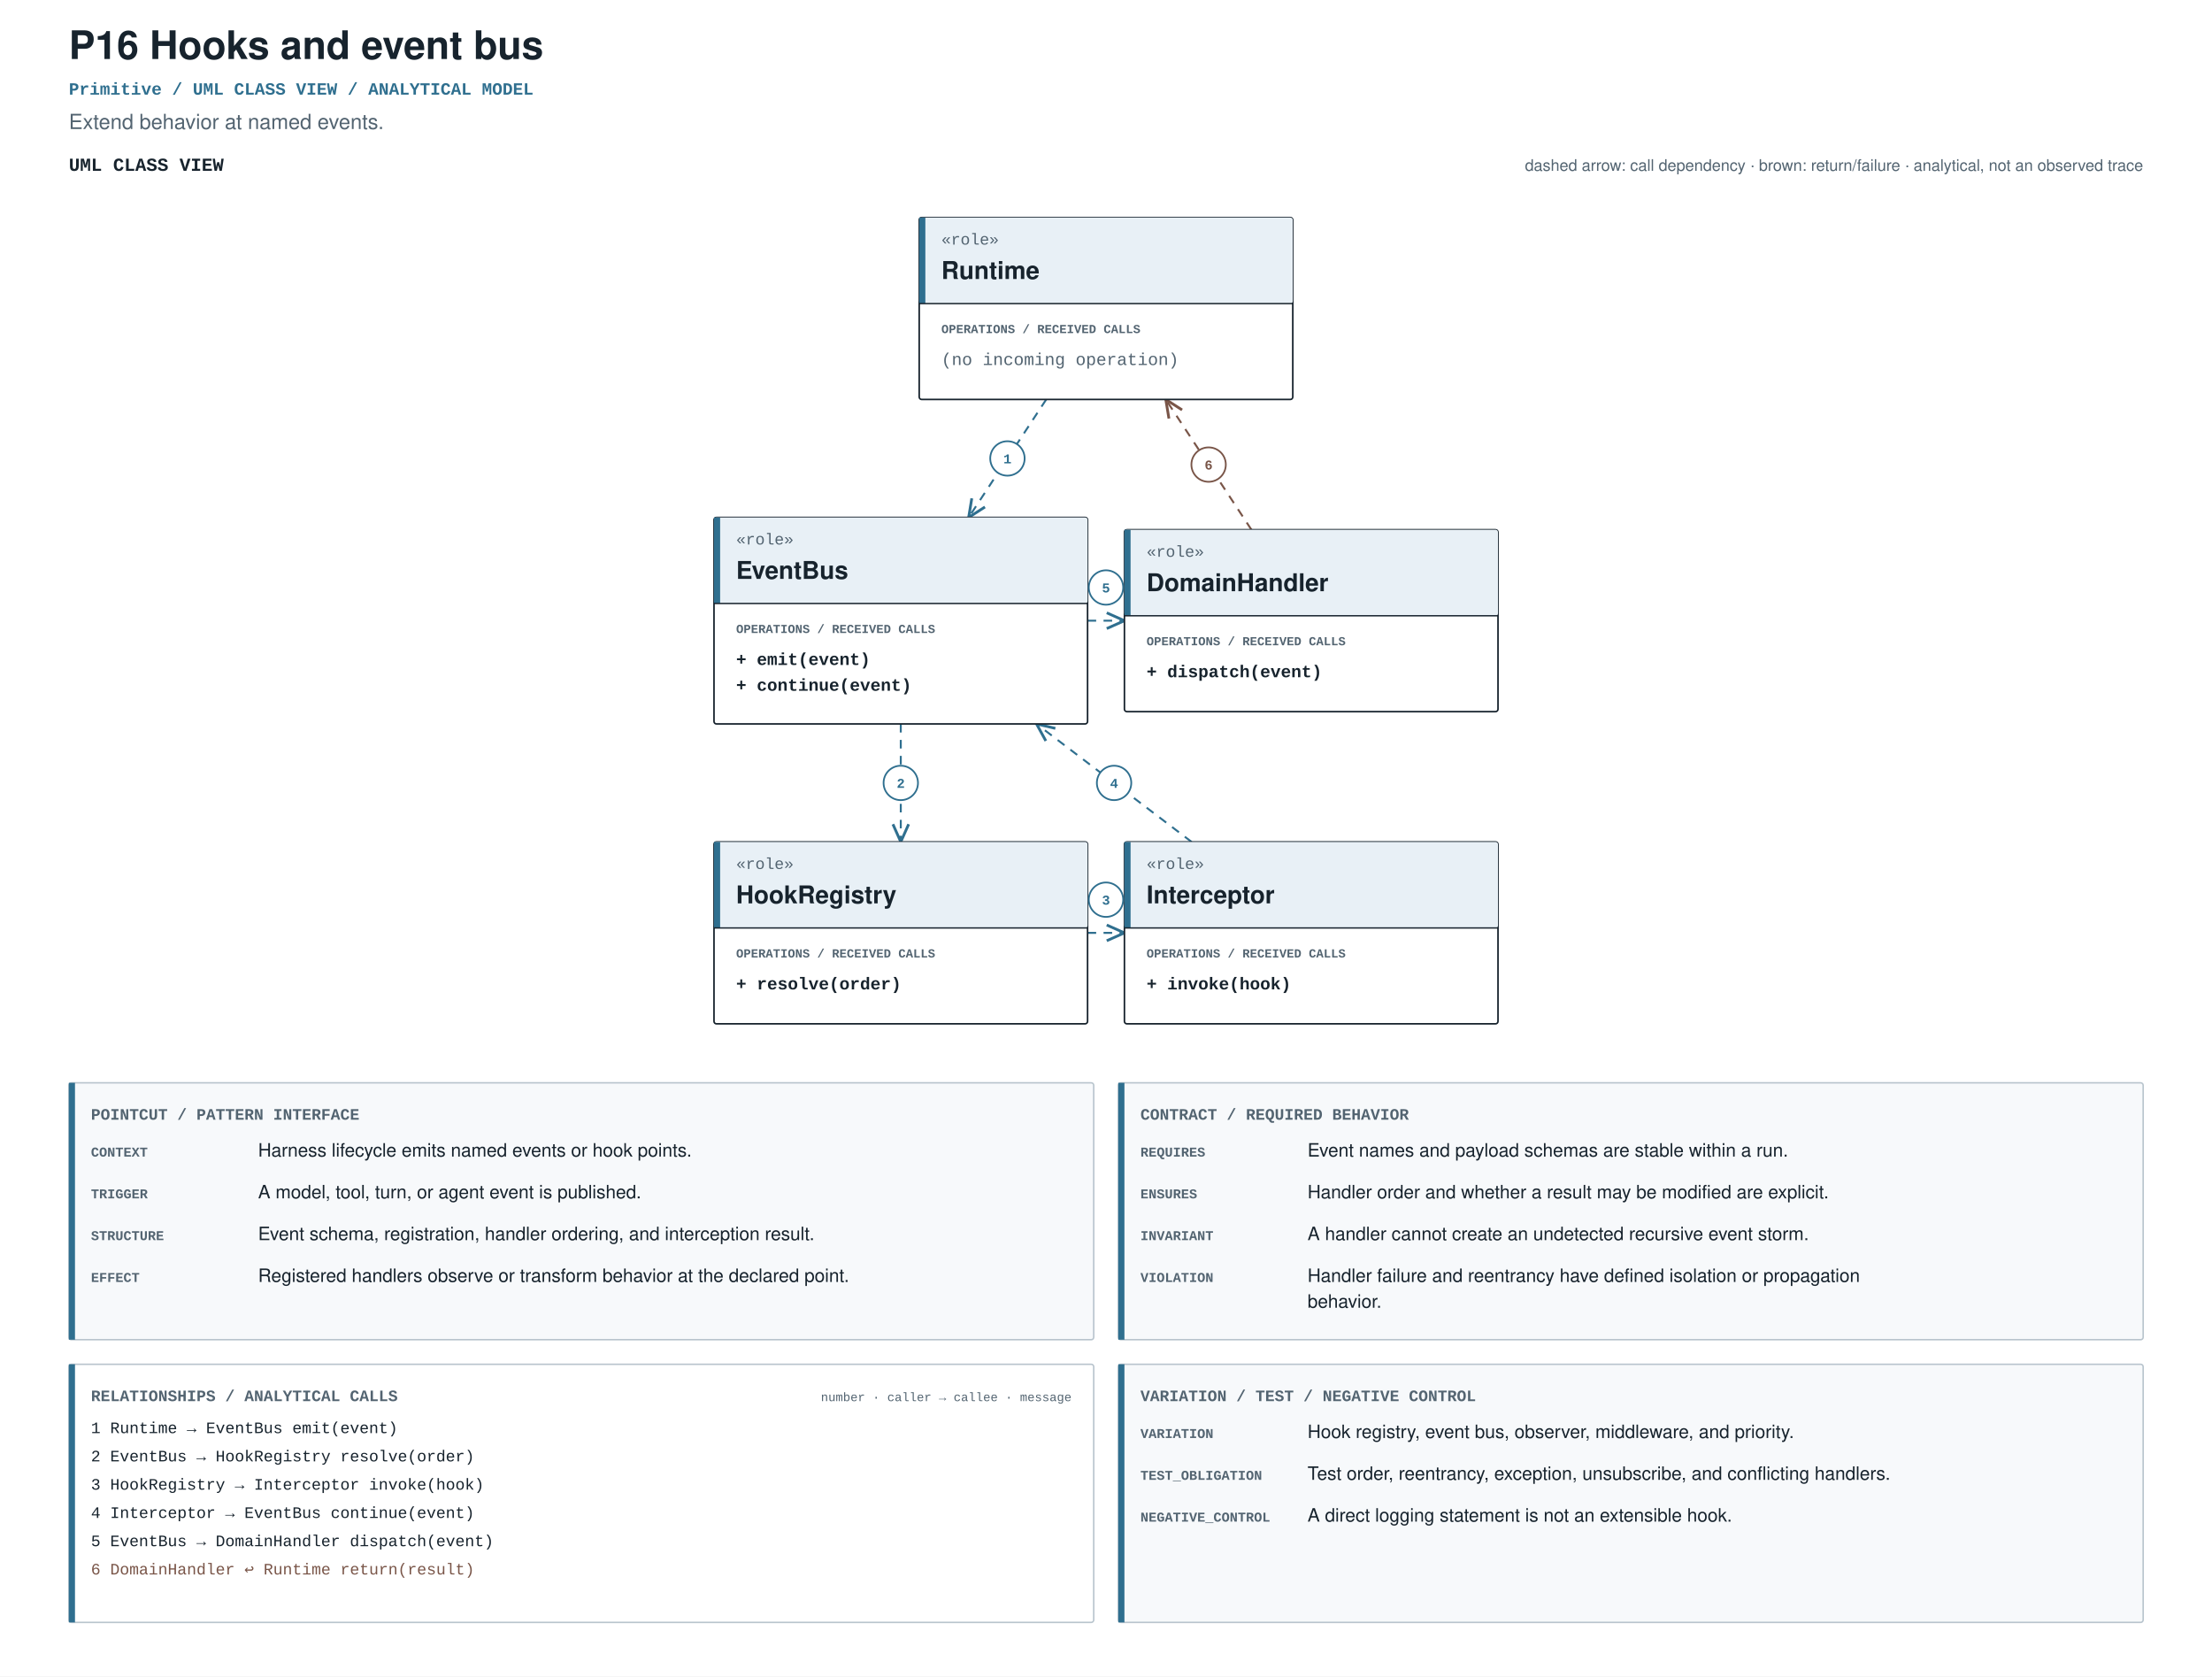
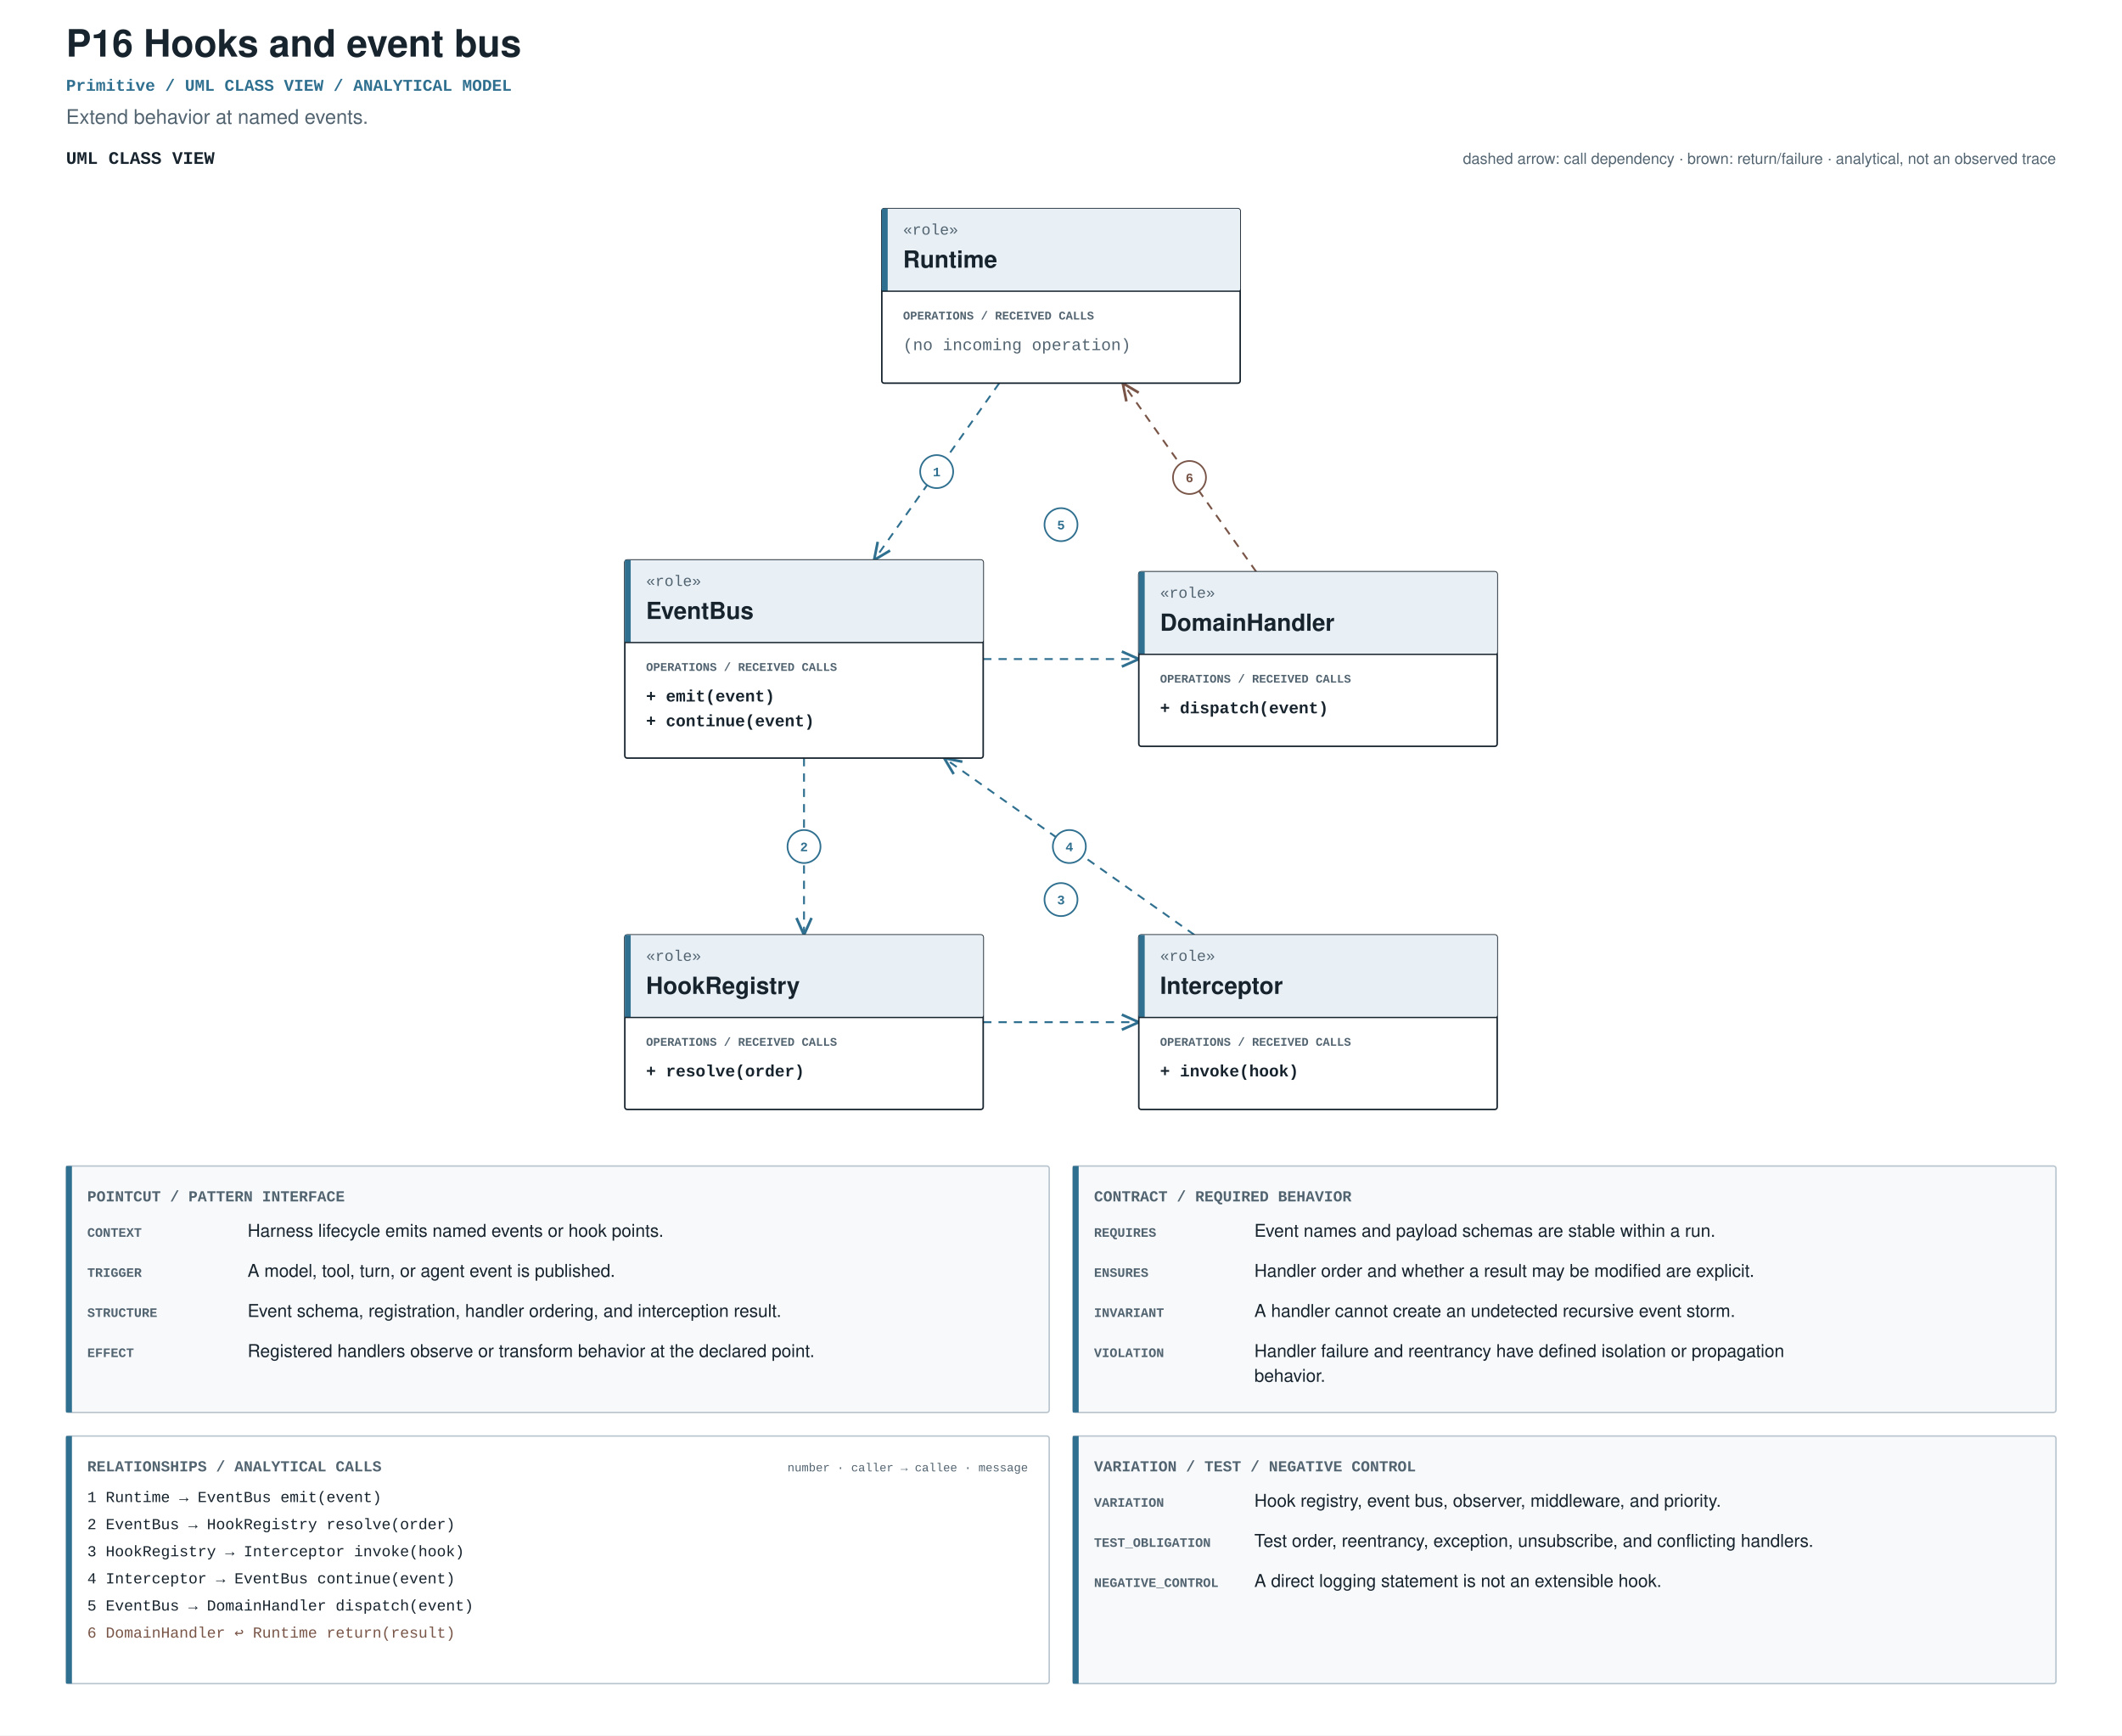
- <svg xmlns="http://www.w3.org/2000/svg" viewBox="0 0 1800 1364" width="183mm" height="138.67mm" role="img" data-diagram-type="uml-class" data-pattern-id="P16" aria-labelledby="title-P16 desc-P16">
+ <svg xmlns="http://www.w3.org/2000/svg" viewBox="0 0 1800 1472" width="183mm" height="149.65mm" role="img" data-diagram-type="uml-class" data-pattern-id="P16" aria-labelledby="title-P16 desc-P16">
  <defs>
    <marker id="umlOpenAccent" markerWidth="12" markerHeight="10" refX="10" refY="5" orient="auto" markerUnits="strokeWidth">
      <path d="M1,1 L10,5 L1,9" fill="none" stroke="#2F6F8F" stroke-width="1.4" />
    </marker>
    <marker id="umlOpenReturn" markerWidth="12" markerHeight="10" refX="10" refY="5" orient="auto" markerUnits="strokeWidth">
      <path d="M1,1 L10,5 L1,9" fill="none" stroke="#795548" stroke-width="1.4" />
    </marker>
  </defs>
-   <rect x="0" y="0" width="1800" height="1364" rx="0" fill="#FFFFFF" stroke="none" stroke-width="1.2" />
+   <rect x="0" y="0" width="1800" height="1472" rx="0" fill="#FFFFFF" stroke="none" stroke-width="1.2" />
  <text x="56" y="48" font-family="Helvetica Neue, Helvetica, Arial, sans-serif" font-size="32" font-weight="700" fill="#17232D" text-anchor="start">P16  Hooks and event bus</text>
  <text x="56" y="77" font-family="Menlo, Monaco, Courier New, monospace" font-size="14" font-weight="700" fill="#2F6F8F" text-anchor="start">Primitive / UML CLASS VIEW / ANALYTICAL MODEL</text>
  <text font-family="Helvetica Neue, Helvetica, Arial, sans-serif" font-size="17" font-weight="400" fill="#536471" text-anchor="start">
    <tspan x="56" y="105">Extend behavior at named events.</tspan>
  </text>
  <text x="56" y="139" font-family="Menlo, Monaco, Courier New, monospace" font-size="15" font-weight="700" fill="#17232D" text-anchor="start">UML CLASS VIEW</text>
  <text x="1744" y="139" font-family="Helvetica Neue, Helvetica, Arial, sans-serif" font-size="13" font-weight="400" fill="#536471" text-anchor="end">dashed arrow: call dependency · brown: return/failure · analytical, not an observed trace</text>
  <g class="dependency forward" data-source="Runtime" data-target="EventBus" data-numbers="1" data-messages="emit(event)">
-     <path d="M 851.35 325 Q 819.79 373 788.23 421" fill="none" stroke="#2F6F8F" stroke-width="1.6" stroke-dasharray="7 6" marker-end="url(#umlOpenAccent)" />
+     <path d="M 847.62 325 Q 794.54 400 741.45 475" fill="none" stroke="#2F6F8F" stroke-width="1.6" stroke-dasharray="7 6" marker-end="url(#umlOpenAccent)" />
  </g>
  <g class="dependency forward" data-source="EventBus" data-target="HookRegistry" data-numbers="2" data-messages="resolve(order)">
-     <path d="M 733 589 Q 733 637 733 685" fill="none" stroke="#2F6F8F" stroke-width="1.6" stroke-dasharray="7 6" marker-end="url(#umlOpenAccent)" />
+     <path d="M 682 643 Q 682 718 682 793" fill="none" stroke="#2F6F8F" stroke-width="1.6" stroke-dasharray="7 6" marker-end="url(#umlOpenAccent)" />
  </g>
  <g class="dependency forward" data-source="HookRegistry" data-target="Interceptor" data-numbers="3" data-messages="invoke(hook)">
-     <path d="M 885 759 Q 900 759 915 759" fill="none" stroke="#2F6F8F" stroke-width="1.6" stroke-dasharray="7 6" marker-end="url(#umlOpenAccent)" />
+     <path d="M 834 867 Q 900 867 966 867" fill="none" stroke="#2F6F8F" stroke-width="1.6" stroke-dasharray="7 6" marker-end="url(#umlOpenAccent)" />
  </g>
  <g class="dependency forward" data-source="Interceptor" data-target="EventBus" data-numbers="4" data-messages="continue(event)">
-     <path d="M 969.69 685 Q 906.57 637 843.46 589" fill="none" stroke="#2F6F8F" stroke-width="1.6" stroke-dasharray="7 6" marker-end="url(#umlOpenAccent)" />
+     <path d="M 1013.25 793 Q 907.08 718 800.91 643" fill="none" stroke="#2F6F8F" stroke-width="1.6" stroke-dasharray="7 6" marker-end="url(#umlOpenAccent)" />
  </g>
  <g class="dependency forward" data-source="EventBus" data-target="DomainHandler" data-numbers="5" data-messages="dispatch(event)">
-     <path d="M 885 505 Q 900 505 915 505" fill="none" stroke="#2F6F8F" stroke-width="1.6" stroke-dasharray="7 6" marker-end="url(#umlOpenAccent)" />
+     <path d="M 834 559 Q 900 559 966 559" fill="none" stroke="#2F6F8F" stroke-width="1.6" stroke-dasharray="7 6" marker-end="url(#umlOpenAccent)" />
  </g>
  <g class="dependency return-or-failure" data-source="DomainHandler" data-target="Runtime" data-numbers="6" data-messages="return(result)">
-     <path d="M 1018.35 431 Q 983.5 378 948.65 325" fill="none" stroke="#795548" stroke-width="1.6" stroke-dasharray="7 6" marker-end="url(#umlOpenReturn)" />
+     <path d="M 1065.62 485 Q 1009 405 952.38 325" fill="none" stroke="#795548" stroke-width="1.6" stroke-dasharray="7 6" marker-end="url(#umlOpenReturn)" />
  </g>
  <g class="class-node" data-participant="Runtime" data-role="Runtime" data-layer="0">
    <rect x="748" y="177" width="304" height="148" rx="2" fill="#FFFFFF" stroke="#17232D" stroke-width="1.3" class="class-box" />
    <rect x="748" y="177" width="304" height="70" rx="2" fill="#E8F0F6" stroke="none" stroke-width="1.2" class="class-header" />
    <rect x="748" y="177" width="5" height="70" rx="0" fill="#2F6F8F" stroke="none" stroke-width="1.2" class="class-accent" />
    <text x="766" y="199" font-family="Menlo, Monaco, Courier New, monospace" font-size="13" font-weight="400" fill="#536471" text-anchor="start" class="class-stereotype">«role»</text>
    <text x="766" y="227" font-family="Helvetica Neue, Helvetica, Arial, sans-serif" font-size="20" font-weight="700" fill="#17232D" text-anchor="start" class="class-name">Runtime</text>
    <line x1="748" y1="247" x2="1052" y2="247" stroke="#17232D" stroke-width="1.1" />
    <text x="766" y="271" font-family="Menlo, Monaco, Courier New, monospace" font-size="10" font-weight="700" fill="#536471" text-anchor="start" class="class-compartment-label">OPERATIONS / RECEIVED CALLS</text>
    <text x="766" y="297" font-family="Menlo, Monaco, Courier New, monospace" font-size="14" font-weight="400" fill="#536471" text-anchor="start" class="class-operation">(no incoming operation)</text>
  </g>
  <g class="class-node" data-participant="EventBus" data-role="EventBus" data-layer="1">
-     <rect x="581" y="421" width="304" height="168" rx="2" fill="#FFFFFF" stroke="#17232D" stroke-width="1.3" class="class-box" />
-     <rect x="581" y="421" width="304" height="70" rx="2" fill="#E8F0F6" stroke="none" stroke-width="1.2" class="class-header" />
-     <rect x="581" y="421" width="5" height="70" rx="0" fill="#2F6F8F" stroke="none" stroke-width="1.2" class="class-accent" />
-     <text x="599" y="443" font-family="Menlo, Monaco, Courier New, monospace" font-size="13" font-weight="400" fill="#536471" text-anchor="start" class="class-stereotype">«role»</text>
-     <text x="599" y="471" font-family="Helvetica Neue, Helvetica, Arial, sans-serif" font-size="20" font-weight="700" fill="#17232D" text-anchor="start" class="class-name">EventBus</text>
-     <line x1="581" y1="491" x2="885" y2="491" stroke="#17232D" stroke-width="1.1" />
-     <text x="599" y="515" font-family="Menlo, Monaco, Courier New, monospace" font-size="10" font-weight="700" fill="#536471" text-anchor="start" class="class-compartment-label">OPERATIONS / RECEIVED CALLS</text>
-     <text x="599" y="541" font-family="Menlo, Monaco, Courier New, monospace" font-size="14" font-weight="600" fill="#17232D" text-anchor="start" class="class-operation">+ emit(event)</text>
-     <text x="599" y="562" font-family="Menlo, Monaco, Courier New, monospace" font-size="14" font-weight="600" fill="#17232D" text-anchor="start" class="class-operation">+ continue(event)</text>
+     <rect x="530" y="475" width="304" height="168" rx="2" fill="#FFFFFF" stroke="#17232D" stroke-width="1.3" class="class-box" />
+     <rect x="530" y="475" width="304" height="70" rx="2" fill="#E8F0F6" stroke="none" stroke-width="1.2" class="class-header" />
+     <rect x="530" y="475" width="5" height="70" rx="0" fill="#2F6F8F" stroke="none" stroke-width="1.2" class="class-accent" />
+     <text x="548" y="497" font-family="Menlo, Monaco, Courier New, monospace" font-size="13" font-weight="400" fill="#536471" text-anchor="start" class="class-stereotype">«role»</text>
+     <text x="548" y="525" font-family="Helvetica Neue, Helvetica, Arial, sans-serif" font-size="20" font-weight="700" fill="#17232D" text-anchor="start" class="class-name">EventBus</text>
+     <line x1="530" y1="545" x2="834" y2="545" stroke="#17232D" stroke-width="1.1" />
+     <text x="548" y="569" font-family="Menlo, Monaco, Courier New, monospace" font-size="10" font-weight="700" fill="#536471" text-anchor="start" class="class-compartment-label">OPERATIONS / RECEIVED CALLS</text>
+     <text x="548" y="595" font-family="Menlo, Monaco, Courier New, monospace" font-size="14" font-weight="600" fill="#17232D" text-anchor="start" class="class-operation">+ emit(event)</text>
+     <text x="548" y="616" font-family="Menlo, Monaco, Courier New, monospace" font-size="14" font-weight="600" fill="#17232D" text-anchor="start" class="class-operation">+ continue(event)</text>
  </g>
  <g class="class-node" data-participant="HookRegistry" data-role="HookRegistry" data-layer="2">
-     <rect x="581" y="685" width="304" height="148" rx="2" fill="#FFFFFF" stroke="#17232D" stroke-width="1.3" class="class-box" />
-     <rect x="581" y="685" width="304" height="70" rx="2" fill="#E8F0F6" stroke="none" stroke-width="1.2" class="class-header" />
-     <rect x="581" y="685" width="5" height="70" rx="0" fill="#2F6F8F" stroke="none" stroke-width="1.2" class="class-accent" />
-     <text x="599" y="707" font-family="Menlo, Monaco, Courier New, monospace" font-size="13" font-weight="400" fill="#536471" text-anchor="start" class="class-stereotype">«role»</text>
-     <text x="599" y="735" font-family="Helvetica Neue, Helvetica, Arial, sans-serif" font-size="20" font-weight="700" fill="#17232D" text-anchor="start" class="class-name">HookRegistry</text>
-     <line x1="581" y1="755" x2="885" y2="755" stroke="#17232D" stroke-width="1.1" />
-     <text x="599" y="779" font-family="Menlo, Monaco, Courier New, monospace" font-size="10" font-weight="700" fill="#536471" text-anchor="start" class="class-compartment-label">OPERATIONS / RECEIVED CALLS</text>
-     <text x="599" y="805" font-family="Menlo, Monaco, Courier New, monospace" font-size="14" font-weight="600" fill="#17232D" text-anchor="start" class="class-operation">+ resolve(order)</text>
+     <rect x="530" y="793" width="304" height="148" rx="2" fill="#FFFFFF" stroke="#17232D" stroke-width="1.3" class="class-box" />
+     <rect x="530" y="793" width="304" height="70" rx="2" fill="#E8F0F6" stroke="none" stroke-width="1.2" class="class-header" />
+     <rect x="530" y="793" width="5" height="70" rx="0" fill="#2F6F8F" stroke="none" stroke-width="1.2" class="class-accent" />
+     <text x="548" y="815" font-family="Menlo, Monaco, Courier New, monospace" font-size="13" font-weight="400" fill="#536471" text-anchor="start" class="class-stereotype">«role»</text>
+     <text x="548" y="843" font-family="Helvetica Neue, Helvetica, Arial, sans-serif" font-size="20" font-weight="700" fill="#17232D" text-anchor="start" class="class-name">HookRegistry</text>
+     <line x1="530" y1="863" x2="834" y2="863" stroke="#17232D" stroke-width="1.1" />
+     <text x="548" y="887" font-family="Menlo, Monaco, Courier New, monospace" font-size="10" font-weight="700" fill="#536471" text-anchor="start" class="class-compartment-label">OPERATIONS / RECEIVED CALLS</text>
+     <text x="548" y="913" font-family="Menlo, Monaco, Courier New, monospace" font-size="14" font-weight="600" fill="#17232D" text-anchor="start" class="class-operation">+ resolve(order)</text>
  </g>
  <g class="class-node" data-participant="Interceptor" data-role="Interceptor" data-layer="2">
-     <rect x="915" y="685" width="304" height="148" rx="2" fill="#FFFFFF" stroke="#17232D" stroke-width="1.3" class="class-box" />
-     <rect x="915" y="685" width="304" height="70" rx="2" fill="#E8F0F6" stroke="none" stroke-width="1.2" class="class-header" />
-     <rect x="915" y="685" width="5" height="70" rx="0" fill="#2F6F8F" stroke="none" stroke-width="1.2" class="class-accent" />
-     <text x="933" y="707" font-family="Menlo, Monaco, Courier New, monospace" font-size="13" font-weight="400" fill="#536471" text-anchor="start" class="class-stereotype">«role»</text>
-     <text x="933" y="735" font-family="Helvetica Neue, Helvetica, Arial, sans-serif" font-size="20" font-weight="700" fill="#17232D" text-anchor="start" class="class-name">Interceptor</text>
-     <line x1="915" y1="755" x2="1219" y2="755" stroke="#17232D" stroke-width="1.1" />
-     <text x="933" y="779" font-family="Menlo, Monaco, Courier New, monospace" font-size="10" font-weight="700" fill="#536471" text-anchor="start" class="class-compartment-label">OPERATIONS / RECEIVED CALLS</text>
-     <text x="933" y="805" font-family="Menlo, Monaco, Courier New, monospace" font-size="14" font-weight="600" fill="#17232D" text-anchor="start" class="class-operation">+ invoke(hook)</text>
+     <rect x="966" y="793" width="304" height="148" rx="2" fill="#FFFFFF" stroke="#17232D" stroke-width="1.3" class="class-box" />
+     <rect x="966" y="793" width="304" height="70" rx="2" fill="#E8F0F6" stroke="none" stroke-width="1.2" class="class-header" />
+     <rect x="966" y="793" width="5" height="70" rx="0" fill="#2F6F8F" stroke="none" stroke-width="1.2" class="class-accent" />
+     <text x="984" y="815" font-family="Menlo, Monaco, Courier New, monospace" font-size="13" font-weight="400" fill="#536471" text-anchor="start" class="class-stereotype">«role»</text>
+     <text x="984" y="843" font-family="Helvetica Neue, Helvetica, Arial, sans-serif" font-size="20" font-weight="700" fill="#17232D" text-anchor="start" class="class-name">Interceptor</text>
+     <line x1="966" y1="863" x2="1270" y2="863" stroke="#17232D" stroke-width="1.1" />
+     <text x="984" y="887" font-family="Menlo, Monaco, Courier New, monospace" font-size="10" font-weight="700" fill="#536471" text-anchor="start" class="class-compartment-label">OPERATIONS / RECEIVED CALLS</text>
+     <text x="984" y="913" font-family="Menlo, Monaco, Courier New, monospace" font-size="14" font-weight="600" fill="#17232D" text-anchor="start" class="class-operation">+ invoke(hook)</text>
  </g>
  <g class="class-node" data-participant="DomainHandler" data-role="DomainHandler" data-layer="1">
-     <rect x="915" y="431" width="304" height="148" rx="2" fill="#FFFFFF" stroke="#17232D" stroke-width="1.3" class="class-box" />
-     <rect x="915" y="431" width="304" height="70" rx="2" fill="#E8F0F6" stroke="none" stroke-width="1.2" class="class-header" />
-     <rect x="915" y="431" width="5" height="70" rx="0" fill="#2F6F8F" stroke="none" stroke-width="1.2" class="class-accent" />
-     <text x="933" y="453" font-family="Menlo, Monaco, Courier New, monospace" font-size="13" font-weight="400" fill="#536471" text-anchor="start" class="class-stereotype">«role»</text>
-     <text x="933" y="481" font-family="Helvetica Neue, Helvetica, Arial, sans-serif" font-size="20" font-weight="700" fill="#17232D" text-anchor="start" class="class-name">DomainHandler</text>
-     <line x1="915" y1="501" x2="1219" y2="501" stroke="#17232D" stroke-width="1.1" />
-     <text x="933" y="525" font-family="Menlo, Monaco, Courier New, monospace" font-size="10" font-weight="700" fill="#536471" text-anchor="start" class="class-compartment-label">OPERATIONS / RECEIVED CALLS</text>
-     <text x="933" y="551" font-family="Menlo, Monaco, Courier New, monospace" font-size="14" font-weight="600" fill="#17232D" text-anchor="start" class="class-operation">+ dispatch(event)</text>
+     <rect x="966" y="485" width="304" height="148" rx="2" fill="#FFFFFF" stroke="#17232D" stroke-width="1.3" class="class-box" />
+     <rect x="966" y="485" width="304" height="70" rx="2" fill="#E8F0F6" stroke="none" stroke-width="1.2" class="class-header" />
+     <rect x="966" y="485" width="5" height="70" rx="0" fill="#2F6F8F" stroke="none" stroke-width="1.2" class="class-accent" />
+     <text x="984" y="507" font-family="Menlo, Monaco, Courier New, monospace" font-size="13" font-weight="400" fill="#536471" text-anchor="start" class="class-stereotype">«role»</text>
+     <text x="984" y="535" font-family="Helvetica Neue, Helvetica, Arial, sans-serif" font-size="20" font-weight="700" fill="#17232D" text-anchor="start" class="class-name">DomainHandler</text>
+     <line x1="966" y1="555" x2="1270" y2="555" stroke="#17232D" stroke-width="1.1" />
+     <text x="984" y="579" font-family="Menlo, Monaco, Courier New, monospace" font-size="10" font-weight="700" fill="#536471" text-anchor="start" class="class-compartment-label">OPERATIONS / RECEIVED CALLS</text>
+     <text x="984" y="605" font-family="Menlo, Monaco, Courier New, monospace" font-size="14" font-weight="600" fill="#17232D" text-anchor="start" class="class-operation">+ dispatch(event)</text>
  </g>
  <g class="dependency-badge">
-     <circle cx="819.79" cy="373" r="14" fill="#FFFFFF" stroke="#2F6F8F" stroke-width="1.4" />
-     <text x="819.79" y="377" font-family="Menlo, Monaco, Courier New, monospace" font-size="11" font-weight="700" fill="#2F6F8F" text-anchor="middle">1</text>
+     <circle cx="794.54" cy="400" r="14" fill="#FFFFFF" stroke="#2F6F8F" stroke-width="1.4" />
+     <text x="794.54" y="404" font-family="Menlo, Monaco, Courier New, monospace" font-size="11" font-weight="700" fill="#2F6F8F" text-anchor="middle">1</text>
  </g>
  <g class="dependency-badge">
-     <circle cx="733" cy="637" r="14" fill="#FFFFFF" stroke="#2F6F8F" stroke-width="1.4" />
-     <text x="733" y="641" font-family="Menlo, Monaco, Courier New, monospace" font-size="11" font-weight="700" fill="#2F6F8F" text-anchor="middle">2</text>
+     <circle cx="682" cy="718" r="14" fill="#FFFFFF" stroke="#2F6F8F" stroke-width="1.4" />
+     <text x="682" y="722" font-family="Menlo, Monaco, Courier New, monospace" font-size="11" font-weight="700" fill="#2F6F8F" text-anchor="middle">2</text>
  </g>
  <g class="dependency-badge">
-     <circle cx="900" cy="732" r="14" fill="#FFFFFF" stroke="#2F6F8F" stroke-width="1.4" />
-     <text x="900" y="736" font-family="Menlo, Monaco, Courier New, monospace" font-size="11" font-weight="700" fill="#2F6F8F" text-anchor="middle">3</text>
+     <circle cx="900" cy="763" r="14" fill="#FFFFFF" stroke="#2F6F8F" stroke-width="1.4" />
+     <text x="900" y="767" font-family="Menlo, Monaco, Courier New, monospace" font-size="11" font-weight="700" fill="#2F6F8F" text-anchor="middle">3</text>
  </g>
  <g class="dependency-badge">
-     <circle cx="906.57" cy="637" r="14" fill="#FFFFFF" stroke="#2F6F8F" stroke-width="1.4" />
-     <text x="906.57" y="641" font-family="Menlo, Monaco, Courier New, monospace" font-size="11" font-weight="700" fill="#2F6F8F" text-anchor="middle">4</text>
+     <circle cx="907.08" cy="718" r="14" fill="#FFFFFF" stroke="#2F6F8F" stroke-width="1.4" />
+     <text x="907.08" y="722" font-family="Menlo, Monaco, Courier New, monospace" font-size="11" font-weight="700" fill="#2F6F8F" text-anchor="middle">4</text>
  </g>
  <g class="dependency-badge">
-     <circle cx="900" cy="478" r="14" fill="#FFFFFF" stroke="#2F6F8F" stroke-width="1.4" />
-     <text x="900" y="482" font-family="Menlo, Monaco, Courier New, monospace" font-size="11" font-weight="700" fill="#2F6F8F" text-anchor="middle">5</text>
+     <circle cx="900" cy="445" r="14" fill="#FFFFFF" stroke="#2F6F8F" stroke-width="1.4" />
+     <text x="900" y="449" font-family="Menlo, Monaco, Courier New, monospace" font-size="11" font-weight="700" fill="#2F6F8F" text-anchor="middle">5</text>
  </g>
  <g class="dependency-badge">
-     <circle cx="983.5" cy="378" r="14" fill="#FFFFFF" stroke="#795548" stroke-width="1.4" />
-     <text x="983.5" y="382" font-family="Menlo, Monaco, Courier New, monospace" font-size="11" font-weight="700" fill="#795548" text-anchor="middle">6</text>
+     <circle cx="1009" cy="405" r="14" fill="#FFFFFF" stroke="#795548" stroke-width="1.4" />
+     <text x="1009" y="409" font-family="Menlo, Monaco, Courier New, monospace" font-size="11" font-weight="700" fill="#795548" text-anchor="middle">6</text>
  </g>
-   <rect x="56" y="881" width="834" height="209" rx="2" fill="#F7F9FB" stroke="#B8C4CD" stroke-width="1.2" />
-   <rect x="56" y="881" width="5" height="209" rx="0" fill="#2F6F8F" stroke="none" stroke-width="1.2" />
-   <text x="74" y="911" font-family="Menlo, Monaco, Courier New, monospace" font-size="13" font-weight="700" fill="#536471" text-anchor="start">POINTCUT / PATTERN INTERFACE</text>
-   <text x="74" y="941" font-family="Menlo, Monaco, Courier New, monospace" font-size="11" font-weight="700" fill="#536471" text-anchor="start">CONTEXT</text>
+   <rect x="56" y="989" width="834" height="209" rx="2" fill="#F7F9FB" stroke="#B8C4CD" stroke-width="1.2" />
+   <rect x="56" y="989" width="5" height="209" rx="0" fill="#2F6F8F" stroke="none" stroke-width="1.2" />
+   <text x="74" y="1019" font-family="Menlo, Monaco, Courier New, monospace" font-size="13" font-weight="700" fill="#536471" text-anchor="start">POINTCUT / PATTERN INTERFACE</text>
+   <text x="74" y="1049" font-family="Menlo, Monaco, Courier New, monospace" font-size="11" font-weight="700" fill="#536471" text-anchor="start">CONTEXT</text>
  <text font-family="Helvetica Neue, Helvetica, Arial, sans-serif" font-size="15" font-weight="400" fill="#17232D" text-anchor="start">
-     <tspan x="210" y="941">Harness lifecycle emits named events or hook points.</tspan>
+     <tspan x="210" y="1049">Harness lifecycle emits named events or hook points.</tspan>
  </text>
-   <text x="74" y="975" font-family="Menlo, Monaco, Courier New, monospace" font-size="11" font-weight="700" fill="#536471" text-anchor="start">TRIGGER</text>
+   <text x="74" y="1083" font-family="Menlo, Monaco, Courier New, monospace" font-size="11" font-weight="700" fill="#536471" text-anchor="start">TRIGGER</text>
  <text font-family="Helvetica Neue, Helvetica, Arial, sans-serif" font-size="15" font-weight="400" fill="#17232D" text-anchor="start">
-     <tspan x="210" y="975">A model, tool, turn, or agent event is published.</tspan>
+     <tspan x="210" y="1083">A model, tool, turn, or agent event is published.</tspan>
  </text>
-   <text x="74" y="1009" font-family="Menlo, Monaco, Courier New, monospace" font-size="11" font-weight="700" fill="#536471" text-anchor="start">STRUCTURE</text>
+   <text x="74" y="1117" font-family="Menlo, Monaco, Courier New, monospace" font-size="11" font-weight="700" fill="#536471" text-anchor="start">STRUCTURE</text>
  <text font-family="Helvetica Neue, Helvetica, Arial, sans-serif" font-size="15" font-weight="400" fill="#17232D" text-anchor="start">
-     <tspan x="210" y="1009">Event schema, registration, handler ordering, and interception result.</tspan>
+     <tspan x="210" y="1117">Event schema, registration, handler ordering, and interception result.</tspan>
  </text>
-   <text x="74" y="1043" font-family="Menlo, Monaco, Courier New, monospace" font-size="11" font-weight="700" fill="#536471" text-anchor="start">EFFECT</text>
+   <text x="74" y="1151" font-family="Menlo, Monaco, Courier New, monospace" font-size="11" font-weight="700" fill="#536471" text-anchor="start">EFFECT</text>
  <text font-family="Helvetica Neue, Helvetica, Arial, sans-serif" font-size="15" font-weight="400" fill="#17232D" text-anchor="start">
-     <tspan x="210" y="1043">Registered handlers observe or transform behavior at the declared point.</tspan>
+     <tspan x="210" y="1151">Registered handlers observe or transform behavior at the declared point.</tspan>
  </text>
-   <rect x="910" y="881" width="834" height="209" rx="2" fill="#F7F9FB" stroke="#B8C4CD" stroke-width="1.2" />
-   <rect x="910" y="881" width="5" height="209" rx="0" fill="#2F6F8F" stroke="none" stroke-width="1.2" />
-   <text x="928" y="911" font-family="Menlo, Monaco, Courier New, monospace" font-size="13" font-weight="700" fill="#536471" text-anchor="start">CONTRACT / REQUIRED BEHAVIOR</text>
-   <text x="928" y="941" font-family="Menlo, Monaco, Courier New, monospace" font-size="11" font-weight="700" fill="#536471" text-anchor="start">REQUIRES</text>
+   <rect x="910" y="989" width="834" height="209" rx="2" fill="#F7F9FB" stroke="#B8C4CD" stroke-width="1.2" />
+   <rect x="910" y="989" width="5" height="209" rx="0" fill="#2F6F8F" stroke="none" stroke-width="1.2" />
+   <text x="928" y="1019" font-family="Menlo, Monaco, Courier New, monospace" font-size="13" font-weight="700" fill="#536471" text-anchor="start">CONTRACT / REQUIRED BEHAVIOR</text>
+   <text x="928" y="1049" font-family="Menlo, Monaco, Courier New, monospace" font-size="11" font-weight="700" fill="#536471" text-anchor="start">REQUIRES</text>
  <text font-family="Helvetica Neue, Helvetica, Arial, sans-serif" font-size="15" font-weight="400" fill="#17232D" text-anchor="start">
-     <tspan x="1064" y="941">Event names and payload schemas are stable within a run.</tspan>
+     <tspan x="1064" y="1049">Event names and payload schemas are stable within a run.</tspan>
  </text>
-   <text x="928" y="975" font-family="Menlo, Monaco, Courier New, monospace" font-size="11" font-weight="700" fill="#536471" text-anchor="start">ENSURES</text>
+   <text x="928" y="1083" font-family="Menlo, Monaco, Courier New, monospace" font-size="11" font-weight="700" fill="#536471" text-anchor="start">ENSURES</text>
  <text font-family="Helvetica Neue, Helvetica, Arial, sans-serif" font-size="15" font-weight="400" fill="#17232D" text-anchor="start">
-     <tspan x="1064" y="975">Handler order and whether a result may be modified are explicit.</tspan>
+     <tspan x="1064" y="1083">Handler order and whether a result may be modified are explicit.</tspan>
  </text>
-   <text x="928" y="1009" font-family="Menlo, Monaco, Courier New, monospace" font-size="11" font-weight="700" fill="#536471" text-anchor="start">INVARIANT</text>
+   <text x="928" y="1117" font-family="Menlo, Monaco, Courier New, monospace" font-size="11" font-weight="700" fill="#536471" text-anchor="start">INVARIANT</text>
  <text font-family="Helvetica Neue, Helvetica, Arial, sans-serif" font-size="15" font-weight="400" fill="#17232D" text-anchor="start">
-     <tspan x="1064" y="1009">A handler cannot create an undetected recursive event storm.</tspan>
+     <tspan x="1064" y="1117">A handler cannot create an undetected recursive event storm.</tspan>
  </text>
-   <text x="928" y="1043" font-family="Menlo, Monaco, Courier New, monospace" font-size="11" font-weight="700" fill="#536471" text-anchor="start">VIOLATION</text>
+   <text x="928" y="1151" font-family="Menlo, Monaco, Courier New, monospace" font-size="11" font-weight="700" fill="#536471" text-anchor="start">VIOLATION</text>
  <text font-family="Helvetica Neue, Helvetica, Arial, sans-serif" font-size="15" font-weight="400" fill="#17232D" text-anchor="start">
-     <tspan x="1064" y="1043">Handler failure and reentrancy have defined isolation or propagation</tspan>
-     <tspan x="1064" y="1064">behavior.</tspan>
+     <tspan x="1064" y="1151">Handler failure and reentrancy have defined isolation or propagation</tspan>
+     <tspan x="1064" y="1172">behavior.</tspan>
  </text>
-   <rect x="56" y="1110" width="834" height="210" rx="2" fill="#FFFFFF" stroke="#B8C4CD" stroke-width="1.2" />
-   <rect x="56" y="1110" width="5" height="210" rx="0" fill="#2F6F8F" stroke="none" stroke-width="1.2" />
-   <text x="74" y="1140" font-family="Menlo, Monaco, Courier New, monospace" font-size="13" font-weight="700" fill="#536471" text-anchor="start">RELATIONSHIPS / ANALYTICAL CALLS</text>
-   <text x="872" y="1140" font-family="Menlo, Monaco, Courier New, monospace" font-size="10" font-weight="400" fill="#536471" text-anchor="end">number · caller → callee · message</text>
+   <rect x="56" y="1218" width="834" height="210" rx="2" fill="#FFFFFF" stroke="#B8C4CD" stroke-width="1.2" />
+   <rect x="56" y="1218" width="5" height="210" rx="0" fill="#2F6F8F" stroke="none" stroke-width="1.2" />
+   <text x="74" y="1248" font-family="Menlo, Monaco, Courier New, monospace" font-size="13" font-weight="700" fill="#536471" text-anchor="start">RELATIONSHIPS / ANALYTICAL CALLS</text>
+   <text x="872" y="1248" font-family="Menlo, Monaco, Courier New, monospace" font-size="10" font-weight="400" fill="#536471" text-anchor="end">number · caller → callee · message</text>
  <text font-family="Menlo, Monaco, Courier New, monospace" font-size="13" font-weight="400" fill="#17232D" text-anchor="start">
-     <tspan x="74" y="1166">1 Runtime → EventBus emit(event)</tspan>
+     <tspan x="74" y="1274">1 Runtime → EventBus emit(event)</tspan>
  </text>
  <text font-family="Menlo, Monaco, Courier New, monospace" font-size="13" font-weight="400" fill="#17232D" text-anchor="start">
-     <tspan x="74" y="1189">2 EventBus → HookRegistry resolve(order)</tspan>
+     <tspan x="74" y="1297">2 EventBus → HookRegistry resolve(order)</tspan>
  </text>
  <text font-family="Menlo, Monaco, Courier New, monospace" font-size="13" font-weight="400" fill="#17232D" text-anchor="start">
-     <tspan x="74" y="1212">3 HookRegistry → Interceptor invoke(hook)</tspan>
+     <tspan x="74" y="1320">3 HookRegistry → Interceptor invoke(hook)</tspan>
  </text>
  <text font-family="Menlo, Monaco, Courier New, monospace" font-size="13" font-weight="400" fill="#17232D" text-anchor="start">
-     <tspan x="74" y="1235">4 Interceptor → EventBus continue(event)</tspan>
+     <tspan x="74" y="1343">4 Interceptor → EventBus continue(event)</tspan>
  </text>
  <text font-family="Menlo, Monaco, Courier New, monospace" font-size="13" font-weight="400" fill="#17232D" text-anchor="start">
-     <tspan x="74" y="1258">5 EventBus → DomainHandler dispatch(event)</tspan>
+     <tspan x="74" y="1366">5 EventBus → DomainHandler dispatch(event)</tspan>
  </text>
  <text font-family="Menlo, Monaco, Courier New, monospace" font-size="13" font-weight="400" fill="#795548" text-anchor="start">
-     <tspan x="74" y="1281">6 DomainHandler ↩ Runtime return(result)</tspan>
+     <tspan x="74" y="1389">6 DomainHandler ↩ Runtime return(result)</tspan>
  </text>
-   <rect x="910" y="1110" width="834" height="210" rx="2" fill="#F7F9FB" stroke="#B8C4CD" stroke-width="1.2" />
-   <rect x="910" y="1110" width="5" height="210" rx="0" fill="#2F6F8F" stroke="none" stroke-width="1.2" />
-   <text x="928" y="1140" font-family="Menlo, Monaco, Courier New, monospace" font-size="13" font-weight="700" fill="#536471" text-anchor="start">VARIATION / TEST / NEGATIVE CONTROL</text>
-   <text x="928" y="1170" font-family="Menlo, Monaco, Courier New, monospace" font-size="11" font-weight="700" fill="#536471" text-anchor="start">VARIATION</text>
+   <rect x="910" y="1218" width="834" height="210" rx="2" fill="#F7F9FB" stroke="#B8C4CD" stroke-width="1.2" />
+   <rect x="910" y="1218" width="5" height="210" rx="0" fill="#2F6F8F" stroke="none" stroke-width="1.2" />
+   <text x="928" y="1248" font-family="Menlo, Monaco, Courier New, monospace" font-size="13" font-weight="700" fill="#536471" text-anchor="start">VARIATION / TEST / NEGATIVE CONTROL</text>
+   <text x="928" y="1278" font-family="Menlo, Monaco, Courier New, monospace" font-size="11" font-weight="700" fill="#536471" text-anchor="start">VARIATION</text>
  <text font-family="Helvetica Neue, Helvetica, Arial, sans-serif" font-size="15" font-weight="400" fill="#17232D" text-anchor="start">
-     <tspan x="1064" y="1170">Hook registry, event bus, observer, middleware, and priority.</tspan>
+     <tspan x="1064" y="1278">Hook registry, event bus, observer, middleware, and priority.</tspan>
  </text>
-   <text x="928" y="1204" font-family="Menlo, Monaco, Courier New, monospace" font-size="11" font-weight="700" fill="#536471" text-anchor="start">TEST_OBLIGATION</text>
+   <text x="928" y="1312" font-family="Menlo, Monaco, Courier New, monospace" font-size="11" font-weight="700" fill="#536471" text-anchor="start">TEST_OBLIGATION</text>
  <text font-family="Helvetica Neue, Helvetica, Arial, sans-serif" font-size="15" font-weight="400" fill="#17232D" text-anchor="start">
-     <tspan x="1064" y="1204">Test order, reentrancy, exception, unsubscribe, and conflicting handlers.</tspan>
+     <tspan x="1064" y="1312">Test order, reentrancy, exception, unsubscribe, and conflicting handlers.</tspan>
  </text>
-   <text x="928" y="1238" font-family="Menlo, Monaco, Courier New, monospace" font-size="11" font-weight="700" fill="#536471" text-anchor="start">NEGATIVE_CONTROL</text>
+   <text x="928" y="1346" font-family="Menlo, Monaco, Courier New, monospace" font-size="11" font-weight="700" fill="#536471" text-anchor="start">NEGATIVE_CONTROL</text>
  <text font-family="Helvetica Neue, Helvetica, Arial, sans-serif" font-size="15" font-weight="400" fill="#17232D" text-anchor="start">
-     <tspan x="1064" y="1238">A direct logging statement is not an extensible hook.</tspan>
+     <tspan x="1064" y="1346">A direct logging statement is not an extensible hook.</tspan>
  </text>
</svg>
